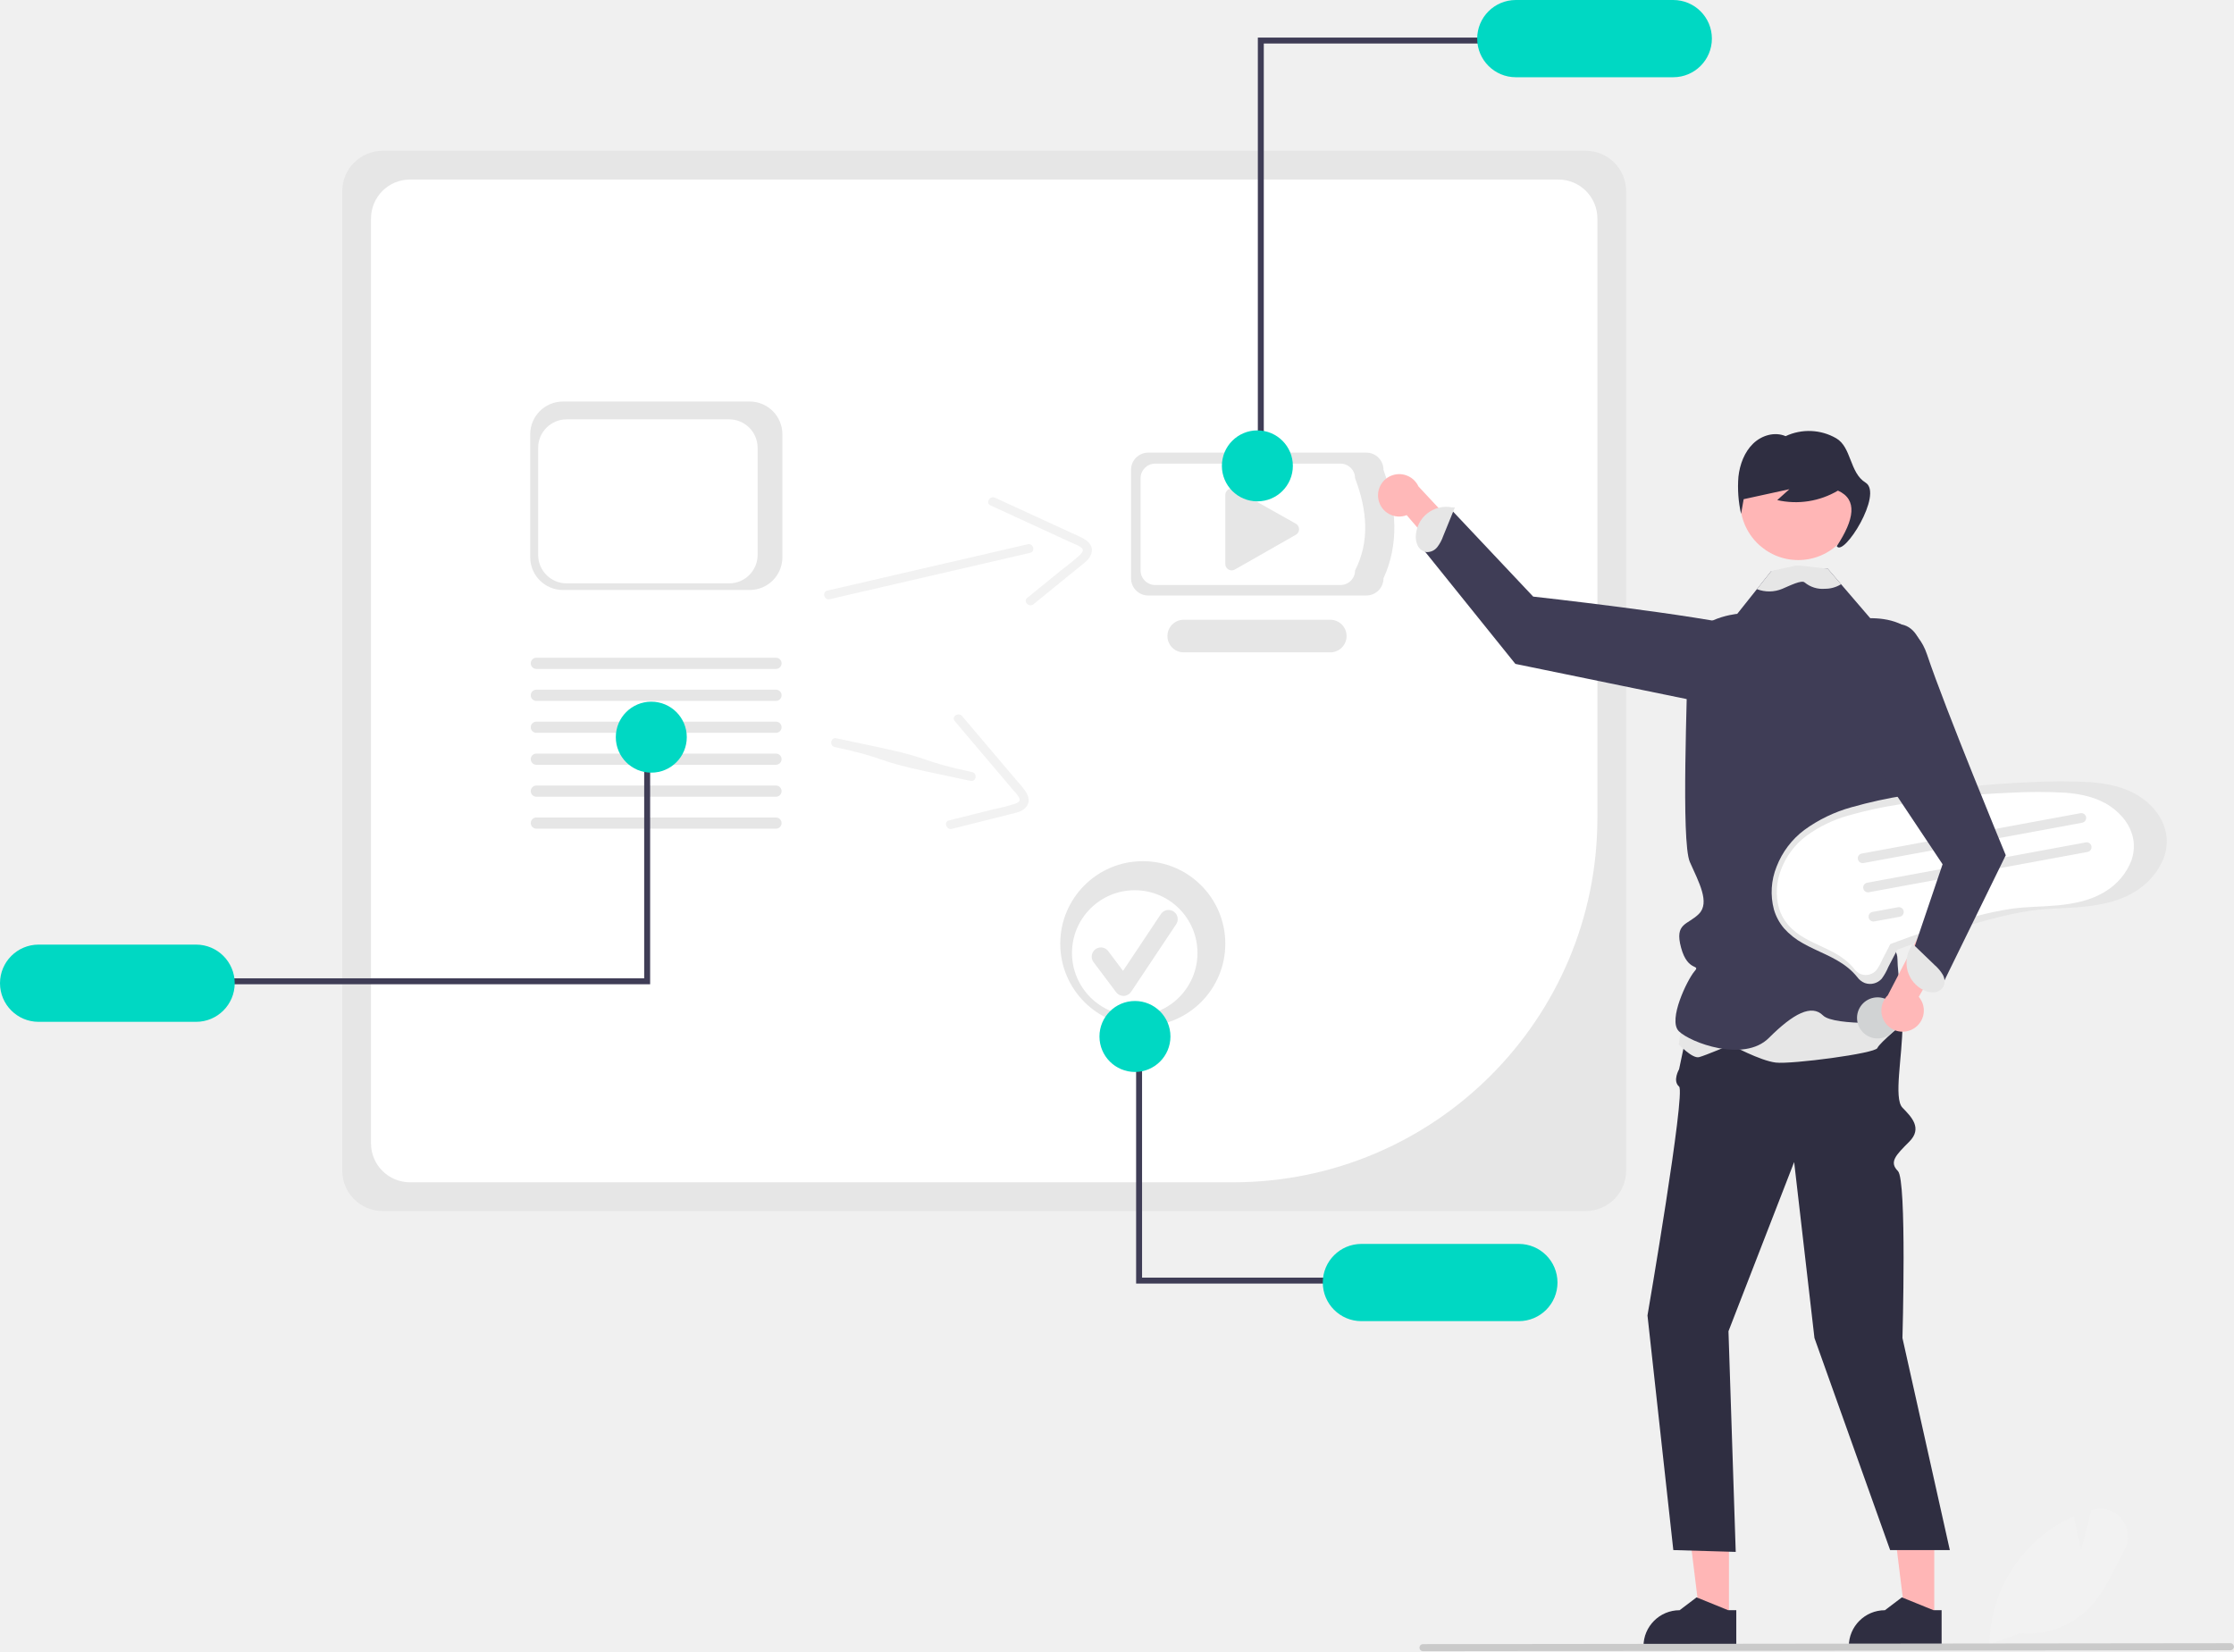
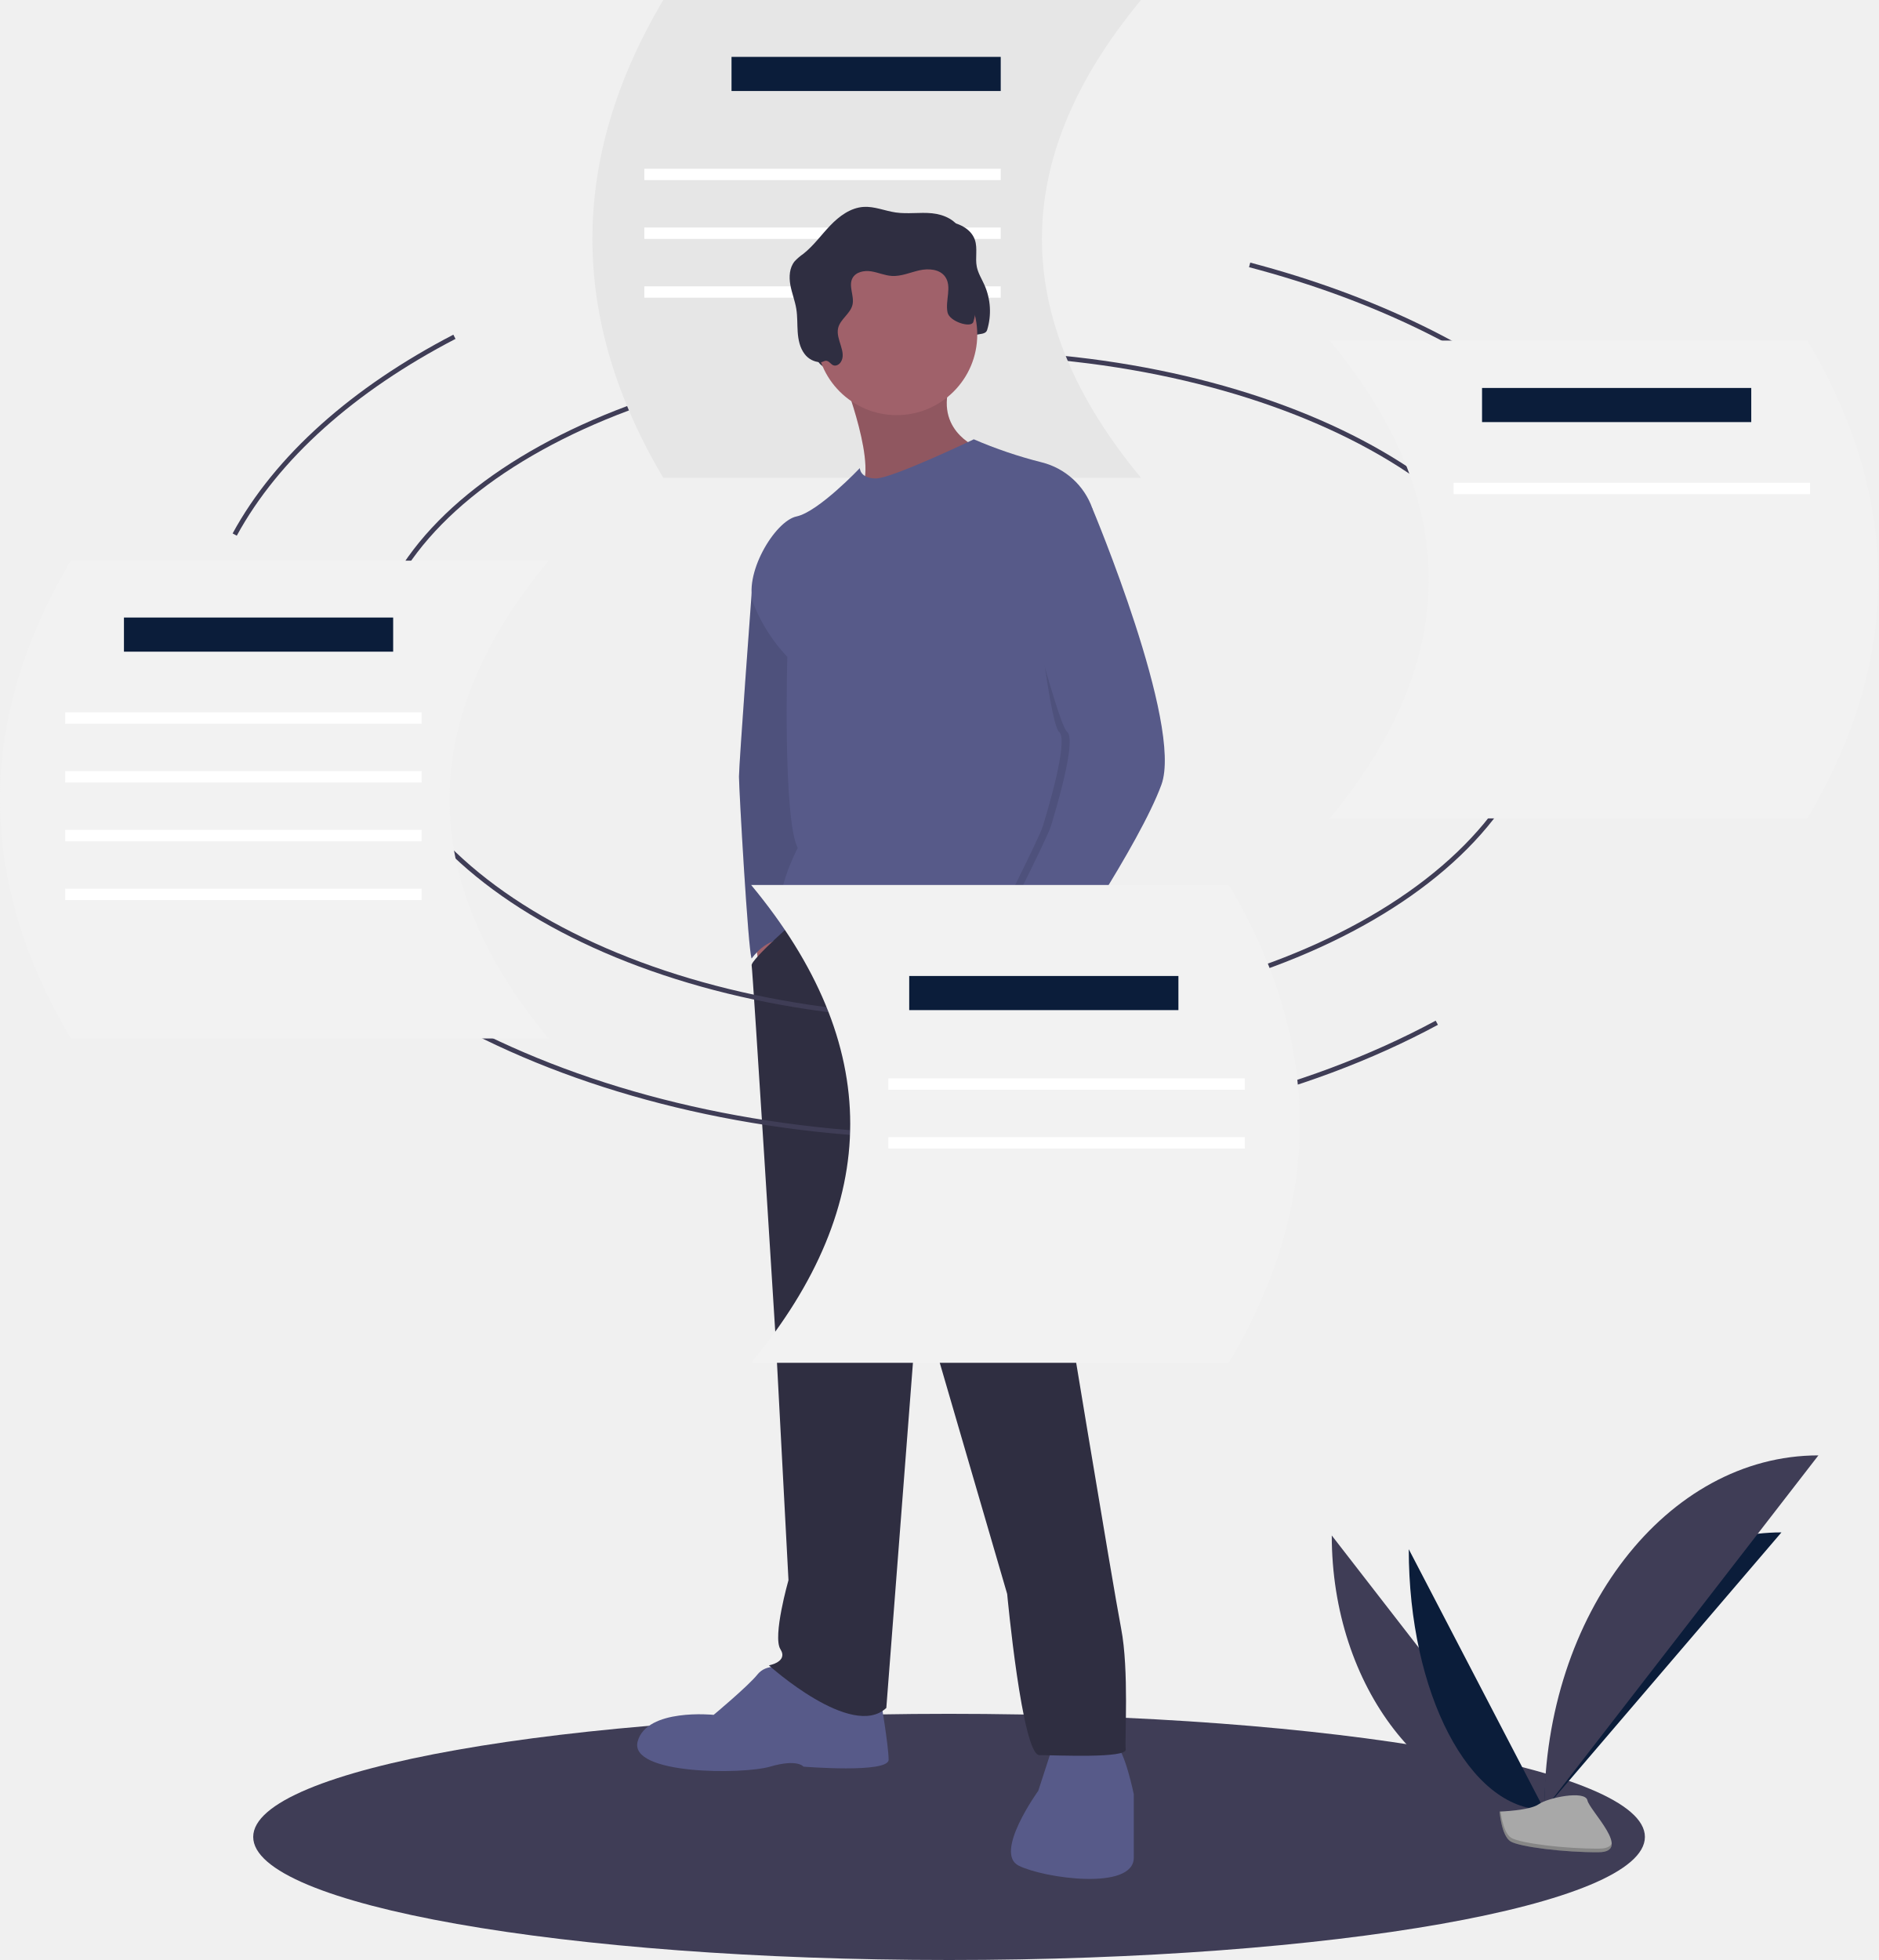
- <svg xmlns="http://www.w3.org/2000/svg" data-name="Layer 1" width="751.951" height="555.868" viewBox="0 0 751.951 555.868">
-   <path d="M757.765,579.763H352.83a13.625,13.625,0,0,1-13.609-13.609V236.431a13.625,13.625,0,0,1,13.609-13.609H757.765a13.625,13.625,0,0,1,13.609,13.609V566.154A13.625,13.625,0,0,1,757.765,579.763Z" transform="translate(-224.0247 -172.0659)" fill="#e6e6e6" />
-   <path d="M362.011,232.509a13.124,13.124,0,0,0-13.109,13.109V556.975a13.124,13.124,0,0,0,13.109,13.108H639.174a122.66,122.66,0,0,0,122.521-122.521V245.618a13.124,13.124,0,0,0-13.109-13.109Z" transform="translate(-224.0247 -172.0659)" fill="#fff" />
-   <path d="M683.925,372.54H610.5a5.782,5.782,0,0,1-5.776-5.776V330.219a5.782,5.782,0,0,1,5.776-5.776h73.424a5.782,5.782,0,0,1,5.776,5.776c4.543,12.932,5.189,25.221,0,36.545A5.782,5.782,0,0,1,683.925,372.54Z" transform="translate(-224.0247 -172.0659)" fill="#e6e6e6" />
-   <path d="M675.226,369.008H612.845a4.913,4.913,0,0,1-4.907-4.907V333.052a4.913,4.913,0,0,1,4.907-4.907h62.382a4.913,4.913,0,0,1,4.907,4.907c4.21,11.058,4.887,21.521,0,31.049A4.913,4.913,0,0,1,675.226,369.008Z" transform="translate(-224.0247 -172.0659)" fill="#fff" />
-   <path d="M671.862,391.683H622.4a5.488,5.488,0,0,1-.02-10.975h49.482a5.488,5.488,0,0,1,0,10.975Z" transform="translate(-224.0247 -172.0659)" fill="#e6e6e6" />
-   <path d="M638.606,336.528a2.153,2.153,0,0,0-2.146,2.149v23.261a2.145,2.145,0,0,0,3.208,1.864l20.531-11.707a2.144,2.144,0,0,0-.01-3.733l-20.53-11.555A2.142,2.142,0,0,0,638.606,336.528Z" transform="translate(-224.0247 -172.0659)" fill="#e6e6e6" />
-   <path d="M938.139,683.43a9.168,9.168,0,0,0-9.789-3.129l-.384.114-3.447,13.459c-.516-2.006-1.622-6.534-2.318-10.966l-.06-.366-.342.15a46.75,46.75,0,0,0-10.084,6.078A48.361,48.361,0,0,0,893.631,725.188l-.006.258-.006.162.456-.162,9.795-3.501a29.241,29.241,0,0,0,23.578-8.792c3.958-4.174,6.672-9.543,9.297-14.738.769-1.513,1.555-3.075,2.36-4.576A9.319,9.319,0,0,0,938.139,683.43Z" transform="translate(-224.0247 -172.0659)" fill="#f2f2f2" />
-   <path d="M687.995,340.212a7.098,7.098,0,0,0,9.517,5.28l29.275,34.056,3.706-12.572-29.023-31.157a7.136,7.136,0,0,0-13.474,4.393Z" transform="translate(-224.0247 -172.0659)" fill="#ffb8b8" />
-   <polygon points="581.955 545.239 572.267 545.239 567.658 507.87 581.957 507.87 581.955 545.239" fill="#ffb6b6" />
-   <path d="M805.721,714.141l-10.344-4.207-.296-.122-5.711,4.329a12.161,12.161,0,0,0-12.159,12.159v.395h31.237V714.141Z" transform="translate(-224.0247 -172.0659)" fill="#2f2e41" />
-   <polygon points="651.067 545.239 641.379 545.239 636.77 507.87 651.069 507.87 651.067 545.239" fill="#ffb6b6" />
-   <path d="M874.833,714.141l-10.344-4.207-.296-.122-5.711,4.329a12.161,12.161,0,0,0-12.159,12.159v.395h31.237V714.141Z" transform="translate(-224.0247 -172.0659)" fill="#2f2e41" />
-   <path d="M852.226,494.155s12.152,12.642,12.152,23.029-3.038,24.65,0,27.772,6.835,6.919,2.278,11.476-6.835,6.835-3.797,9.873,1.519,56.201,1.519,56.201L880.327,693.897H860.234l-25.475-71.391-6.835-59.239-22.105,56.96,2.441,74.282-21.006-.613-8.695-78.985s12.911-75.134,10.633-77.06,0-5.813,0-5.813l6.076-28.77Z" transform="translate(-224.0247 -172.0659)" fill="#2f2e41" />
-   <path d="M828.435,404.522s4.132-16.282-14.904-20.95-73.449-10.665-73.449-10.665l-27.499-29.18-9.318,13.532,30.827,38.308,73.043,15.003Z" transform="translate(-224.0247 -172.0659)" fill="#3f3d56" />
-   <path d="M707.794,356.262a12.889,12.889,0,0,0,1.979-3.665l3.944-9.69-1.024-.043a10.23,10.23,0,0,0-12.095,9.316,6.661,6.661,0,0,0,.644,3.621,3.947,3.947,0,0,0,2.891,2.12A4.364,4.364,0,0,0,707.794,356.262Z" transform="translate(-224.0247 -172.0659)" fill="#e6e6e6" />
-   <path d="M791.388,507.149l-2.278,16.516s4.557,4.894,6.835,4.282,10.633-4.173,10.633-4.173,9.873,5.396,15.189,6.008,33.417-3.059,34.176-4.894,9.587-9.019,9.587-9.019l-3.511-20.955Z" transform="translate(-224.0247 -172.0659)" fill="#e6e6e6" />
-   <path d="M865.383,449.369s-1.929,15.926-.41,17.392c1.519,1.458-1.519,10.686-4.557,16.762s2.278,6.835,2.278,11.392,2.278,21.265,2.278,21.265-23.544,1.519-27.341-2.278-9.873-.759-18.227,7.595-26.498,1.519-30.295-2.278,2.954-17.468,5.233-20.118-2.195.418-4.473-7.982,2.195-7.595,5.992-11.392,0-10.633-3.038-17.468-.759-57.72-.759-69.871,16.708-13.671,16.708-13.671l6.615-8.316,4.861-6.114,9.524-.38.251-.008,9.212-.372,4.473,5.21,9.873,11.498,11.392,2.278c9.114,3.038,6.835,22.025,6.835,22.025Z" transform="translate(-224.0247 -172.0659)" fill="#3f3d56" />
-   <circle cx="605.277" cy="169.023" r="19.522" fill="#ffb6b6" />
-   <path d="M851.938,334.521c-5.37-3.293-4.682-11.903-9.855-14.91a18.424,18.424,0,0,0-17.032-.715c-3.644-1.559-8.01-.315-10.925,2.5s-4.493,6.968-4.959,11.145a41.705,41.705,0,0,0,.894,12.526q.434-2.475.869-4.949l15.39-3.364q-2.044,1.836-4.087,3.672a27.956,27.956,0,0,0,20.437-3.196c6.7,3.004,5.486,9.749-.396,18.701C844.551,359.729,858.056,338.274,851.938,334.521Z" transform="translate(-224.0247 -172.0659)" fill="#2f2e41" />
-   <path d="M843.708,368.736a1.542,1.542,0,0,1-.137.099,10.227,10.227,0,0,1-5.324,1.443,9.414,9.414,0,0,1-6.782-2.127c-.995-.942-4.952,1.048-7.549,2.149a11.46,11.46,0,0,1-8.529.099l4.861-6.114,8.011-1.776h2l8.976,1.017Z" transform="translate(-224.0247 -172.0659)" fill="#e6e6e6" />
-   <path d="M974.791,727.627l-271.75.307a1.191,1.191,0,1,1-.012-2.381h.012l271.75-.307a1.191,1.191,0,0,1,0,2.381Z" transform="translate(-224.0247 -172.0659)" fill="#cacaca" />
-   <polygon points="425.383 155.694 423.383 155.694 423.383 12.651 502.04 12.651 502.04 14.651 425.383 14.651 425.383 155.694" fill="#3f3d56" />
-   <path d="M787.237,172.066h-53a13,13,0,1,0,0,26h53a13,13,0,0,0,0-26Z" transform="translate(-224.0247 -172.0659)" fill="#00d8c3" />
-   <circle cx="423.223" cy="156.834" r="11.946" fill="#00d8c3" />
-   <path d="M503.297,373.788,555.703,361.661l15.042-3.481c1.882-.435,1.1-3.332-.782-2.897l-52.406,12.127-15.043,3.481c-1.882.435-1.1,3.332.782,2.897Z" transform="translate(-224.0247 -172.0659)" fill="#f2f2f2" />
-   <path d="M557.413,342.206l28.055,12.905a9.289,9.289,0,0,1,2.655,1.437c.774.758.211,1.488-.421,2.149a63.263,63.263,0,0,1-5.971,4.929l-11.952,9.717c-1.5,1.22.617,3.348,2.103,2.14l10.41-8.463,5.205-4.232c1.475-1.199,3.27-2.422,3.862-4.332,1.245-4.013-3.668-5.608-6.399-6.864l-12.217-5.62L558.94,339.623c-1.74-.8-3.281,1.776-1.528,2.583Z" transform="translate(-224.0247 -172.0659)" fill="#f2f2f2" />
-   <path d="M944.566,440.449c-4.998-3.389-11.07-4.648-17.005-5.075a182.41,182.41,0,0,0-20.252.024q-10.51.416-20.977,1.521-10.452,1.106-20.817,2.899a153.828,153.828,0,0,0-18.331,4.012,49.195,49.195,0,0,0-15.852,7.655,28.072,28.072,0,0,0-9.315,12.325,22.891,22.891,0,0,0-.899,14.456,17.234,17.234,0,0,0,3.408,6.331,23.744,23.744,0,0,0,6.348,5.026c4.958,2.831,10.576,4.533,15.06,8.158a21.29,21.29,0,0,1,3.215,3.197,5.835,5.835,0,0,0,2.583,2.032,5.275,5.275,0,0,0,5.668-1.459,19.189,19.189,0,0,0,2.231-3.966l2.366-4.564a6.382,6.382,0,0,1,.591-1.141c.177-.211-.14.004-.079-.051.033-.031.102-.03.14-.054a3.427,3.427,0,0,1,.611-.234q3.282-1.251,6.594-2.425c8.149-2.904,16.397-5.581,24.774-7.75a119.875,119.875,0,0,1,13.096-2.74c5.716-.814,11.518-.72,17.26-1.276,6.182-.599,12.56-1.85,17.862-5.254a23.193,23.193,0,0,0,9.602-11.493,16.08,16.08,0,0,0,.801-7.116C952.56,448.052,949.01,443.462,944.566,440.449Z" transform="translate(-224.0247 -172.0659)" fill="#e6e6e6" />
-   <path d="M934.337,443.503c-4.517-3.062-10.004-4.2-15.367-4.586a164.839,164.839,0,0,0-18.301.022q-9.497.376-18.956,1.374-9.445 1-18.811,2.62a139.01,139.01,0,0,0-16.565,3.626A44.456,44.456,0,0,0,832.011,453.476a25.368,25.368,0,0,0-8.418,11.138,20.686,20.686,0,0,0-.813,13.063,15.574,15.574,0,0,0,3.079,5.721,21.457,21.457,0,0,0,5.737,4.542c4.48,2.558,9.557,4.097,13.609,7.372a19.239,19.239,0,0,1,2.906,2.889,5.273,5.273,0,0,0,2.334,1.836,4.767,4.767,0,0,0,5.122-1.319,17.341,17.341,0,0,0,2.016-3.584l2.138-4.124a5.767,5.767,0,0,1,.534-1.031c.16-.191-.126.004-.072-.046.03-.028.092-.027.126-.049a3.097,3.097,0,0,1,.552-.212q2.966-1.131,5.959-2.191c7.364-2.625,14.817-5.044,22.388-7.003a108.324,108.324,0,0,1,11.835-2.476c5.165-.736,10.409-.65,15.597-1.153,5.586-.541,11.351-1.672,16.141-4.748a20.959,20.959,0,0,0,8.677-10.386,14.531,14.531,0,0,0,.724-6.43C941.561,450.373,938.352,446.226,934.337,443.503Z" transform="translate(-224.0247 -172.0659)" fill="#fff" />
-   <path d="M924.877,449.033,851.276,462.607a1.628,1.628,0,1,1-.6-3.201l.01-.002,73.601-13.575a1.628,1.628,0,1,1,.591,3.203Z" transform="translate(-224.0247 -172.0659)" fill="#e6e6e6" />
-   <path d="M926.69,458.862,853.089,472.437a1.628,1.628,0,1,1-.6-3.201l.01-.002,73.601-13.575a1.628,1.628,0,1,1,.591,3.203Z" transform="translate(-224.0247 -172.0659)" fill="#e6e6e6" />
-   <path d="M863.479,480.684l-8.577,1.582a1.628,1.628,0,0,1-.591-3.203l8.577-1.582a1.628,1.628,0,0,1,.591,3.203Z" transform="translate(-224.0247 -172.0659)" fill="#e6e6e6" />
-   <circle cx="856.01" cy="514.742" r="6.921" transform="translate(-303.1895 -8.26639) rotate(-10.45006)" fill="#d1d3d4" />
-   <path d="M476.366,370.688H413.5a11.021,11.021,0,0,1-11.008-11.008V318.248a11.021,11.021,0,0,1,11.008-11.008h62.866A11.021,11.021,0,0,1,487.374,318.248v41.433A11.021,11.021,0,0,1,476.366,370.688Z" transform="translate(-224.0247 -172.0659)" fill="#e6e6e6" />
-   <path d="M469.457,368.456H414.744a9.592,9.592,0,0,1-9.58-9.58V322.817a9.592,9.592,0,0,1,9.58-9.58h54.713a9.592,9.592,0,0,1,9.58,9.58V358.876A9.592,9.592,0,0,1,469.457,368.456Z" transform="translate(-224.0247 -172.0659)" fill="#fff" />
-   <path d="M485.221,408.017H404.555a1.882,1.882,0,0,1,0-3.764h80.666a1.882,1.882,0,0,1,0,3.764Z" transform="translate(-224.0247 -172.0659)" fill="#e6e6e6" />
-   <path d="M485.221,397.261H404.555a1.882,1.882,0,0,1,0-3.764h80.666a1.882,1.882,0,0,1,0,3.764Z" transform="translate(-224.0247 -172.0659)" fill="#e6e6e6" />
-   <path d="M485.221,418.772H404.555a1.882,1.882,0,1,1,0-3.764h80.666a1.882,1.882,0,1,1,0,3.764Z" transform="translate(-224.0247 -172.0659)" fill="#e6e6e6" />
-   <path d="M485.221,429.527H404.555a1.882,1.882,0,1,1,0-3.764h80.666a1.882,1.882,0,1,1,0,3.764Z" transform="translate(-224.0247 -172.0659)" fill="#e6e6e6" />
-   <path d="M485.221,440.283H404.555a1.882,1.882,0,1,1,0-3.764h80.666a1.882,1.882,0,1,1,0,3.764Z" transform="translate(-224.0247 -172.0659)" fill="#e6e6e6" />
-   <path d="M485.221,451.038H404.555a1.882,1.882,0,0,1,0-3.764h80.666a1.882,1.882,0,0,1,0,3.764Z" transform="translate(-224.0247 -172.0659)" fill="#e6e6e6" />
-   <polygon points="216.83 254.306 218.83 254.306 218.83 331.349 74.173 331.349 74.173 329.349 216.83 329.349 216.83 254.306" fill="#3f3d56" />
-   <path d="M237.025,516.066h53a13,13,0,0,0,0-26h-53a13,13,0,0,0,0,26Z" transform="translate(-224.0247 -172.0659)" fill="#00d8c3" />
-   <circle cx="219.223" cy="248.166" r="11.946" fill="#00d8c3" />
-   <path d="M504.992,423.551c17.539,3.728,13.077,4.455,30.616,8.183l15.103,3.21c1.889.402,2.406-2.554.516-2.956-17.539-3.728-13.077-4.455-30.616-8.183l-15.103-3.21c-1.889-.402-2.407,2.554-.516,2.956Z" transform="translate(-224.0247 -172.0659)" fill="#f2f2f2" />
-   <path d="M545.388,414.829l19.961,23.563a9.288,9.288,0,0,1,1.798,2.425c.381,1.015-.439,1.437-1.291,1.769A63.258,63.258,0,0,1,558.36,444.525l-14.941,3.748c-1.876.471-.858,3.295,1,2.829l13.013-3.265,6.507-1.632c1.843-.462,3.987-.812,5.332-2.292,2.826-3.109-.951-6.633-2.894-8.927L557.685,424.726l-9.819-11.591c-1.238-1.461-3.724.222-2.477,1.694Z" transform="translate(-224.0247 -172.0659)" fill="#f2f2f2" />
-   <circle cx="384.653" cy="317.695" r="27.78" fill="#e6e6e6" />
-   <circle cx="381.945" cy="320.814" r="21.119" fill="#fff" />
-   <path d="M602.18,507.338a3.089,3.089,0,0,1-2.472-1.236l-7.579-10.105a3.09,3.09,0,1,1,4.942-3.71l.002.003,4.958,6.611,12.735-19.102a3.09,3.09,0,1,1,5.142,3.428l-15.158,22.736a3.091,3.091,0,0,1-2.485,1.375C602.237,507.338,602.209,507.338,602.18,507.338Z" transform="translate(-224.0247 -172.0659)" fill="#e6e6e6" />
-   <path d="M868.075,518.379a7.098,7.098,0,0,0,1.794-10.734l22.306-38.978-13.088.711L859.429,507.149a7.136,7.136,0,0,0,8.646,11.23Z" transform="translate(-224.0247 -172.0659)" fill="#ffb8b8" />
-   <path d="M842.951,381.753s23.624-7.595,29.7,10.633,26.501,67.593,26.501,67.593l-21.944,44.809-9.873-10.633,10.552-31.138-30.379-45.568Z" transform="translate(-224.0247 -172.0659)" fill="#3f3d56" />
-   <path d="M877.961,500.212a12.89,12.89,0,0,0-2.671-3.196l-7.538-7.255-.419.935a10.23,10.23,0,0,0,4.168,14.687,6.661,6.661,0,0,0,3.602.744,3.946,3.946,0,0,0,3.041-1.899A4.364,4.364,0,0,0,877.961,500.212Z" transform="translate(-224.0247 -172.0659)" fill="#e6e6e6" />
-   <polygon points="384.412 355.068 382.412 355.068 382.412 432.111 450.069 432.111 450.069 430.111 384.412 430.111 384.412 355.068" fill="#3f3d56" />
-   <path d="M748.267,603.828a13.012,13.012,0,0,0-13-13h-53a13,13,0,0,0,0,26h53A13.012,13.012,0,0,0,748.267,603.828Z" transform="translate(-224.0247 -172.0659)" fill="#00d8c3" />
-   <circle cx="382.019" cy="348.928" r="11.946" fill="#00d8c3" />
+ <svg xmlns="http://www.w3.org/2000/svg" width="793.58" height="828" viewBox="0 0 793.58 828" role="img" artist="Katerina Limpitsouni" source="https://undraw.co/">
+   <ellipse cx="400.981" cy="776" rx="294" ry="52" fill="#3f3d56" />
+   <path d="M359.174,322.205c0-75.756,111.083-137.169,248.11-137.169s248.11,61.412,248.11,137.169" transform="translate(-203.2101 -36)" fill="none" stroke="#3f3d56" stroke-miterlimit="10" stroke-width="2" />
+   <path d="M685.298,237.851H483.447Q423.562,136.925,483.447,36H685.298Q601.565,136.925,685.298,237.851Z" transform="translate(-203.2101 -36)" fill="#e6e6e6" />
+   <rect x="309.072" y="24.03" width="113.741" height="14.418" fill="#0B1D3A" />
+   <rect x="272.227" y="71.289" width="150.587" height="4.806" fill="#fff" />
+   <rect x="272.227" y="96.119" width="150.587" height="4.806" fill="#fff" />
+   <rect x="272.227" y="120.95" width="150.587" height="4.806" fill="#fff" />
+   <path d="M765.887,684.659c0,64.016,40.16,115.817,89.791,115.817" transform="translate(-203.2101 -36)" fill="#3f3d56" />
+   <path d="M855.678,800.477c0-64.735,44.817-117.118,100.201-117.118" transform="translate(-203.2101 -36)" fill="#0B1D3A" />
+   <path d="M798.42,690.463c0,60.809,25.61,110.014,57.258,110.014" transform="translate(-203.2101 -36)" fill="#0B1D3A" />
+   <path d="M855.678,800.477c0-82.717,51.801-149.651,115.817-149.651" transform="translate(-203.2101 -36)" fill="#3f3d56" />
+   <path d="M836.788,801.293s12.734-.392,16.571-3.125,19.588-5.996,20.54-1.613,19.137,21.798,4.76,21.914-33.404-2.239-37.235-4.573S836.788,801.293,836.788,801.293Z" transform="translate(-203.2101 -36)" fill="#a8a8a8" />
+   <path d="M878.916,816.943c-14.376.116-33.404-2.239-37.235-4.573-2.917-1.777-4.079-8.153-4.468-11.094-.269.012-.425.017-.425.017s.807,10.27,4.637,12.603,22.858,4.689,37.235,4.572c4.15-.033,5.583-1.51,5.505-3.697C883.587,816.093,882.005,816.918,878.916,816.943Z" transform="translate(-203.2101 -36)" opacity="0.2" />
+   <path d="M561.04,193.682c1.169.536,2.575-.263,3.264-1.349,2.624-4.134-2.207-9.466-1.161-14.249.838-3.833,5.193-6.107,6.084-9.928.865-3.712-1.801-7.897.001-11.256,1.412-2.632,4.938-3.324,7.889-2.863s5.751,1.758,8.732,1.94c3.972.242,7.759-1.506,11.643-2.373s8.622-.527,10.907,2.731c2.934,4.184-.042,10.009.979,15.016.811,3.976,4.139,7.267,4.211,11.324.025,1.442-3.765.28-3.564,1.708s-1.59.171-.158.001a2.837,2.837,0,0,0,2.155-2.563c.17-1.189,2.405-1.586,2.38-2.787-.06-2.815,5.029-.917,5.868-3.605a27.261,27.261,0,0,0-1.114-19.017c-1.141-2.561-2.696-4.985-3.247-7.734-.748-3.733.429-7.74-.804-11.342-1.662-4.854-7.161-7.328-12.267-7.831s-10.294.397-15.371-.344c-4.548-.664-8.95-2.635-13.538-2.349-5.504.343-10.294,3.889-14.109,7.871s-7.052,8.562-11.385,11.973a22.329,22.329,0,0,0-3.651,3.143c-2.207,2.689-2.431,6.521-1.817,9.945s1.95,6.691,2.514,10.124c.53,3.226.367,6.522.595,9.784s.905,6.622,2.87,9.236a8.716,8.716,0,0,0,6.783,3.543c.918.021,1.694-.804,2.621-.589C559.508,192.11,560.011,193.21,561.04,193.682Z" transform="translate(-203.2101 -36)" fill="#2f2e41" />
+   <polygon points="318.546 394.707 321.95 415.619 328.759 406.378 324.868 392.275 318.546 394.707" fill="#a0616a" />
+   <path d="M526.133,272.651,520.773,286.777s-5.339,71.953-5.339,77.303,3.891,73.922,5.35,76.84c0,0,6.322-9.24,14.59-7.781s4.863-24.316,4.863-24.316l7.781-63.709-1.459-32.098Z" transform="translate(-203.2101 -36)" fill="#575a89" />
+   <path d="M526.133,272.651,520.773,286.777s-5.339,71.953-5.339,77.303,3.891,73.922,5.35,76.84c0,0,6.322-9.24,14.59-7.781s4.863-24.316,4.863-24.316l7.781-63.709-1.459-32.098Z" transform="translate(-203.2101 -36)" opacity="0.1" />
+   <path d="M559.203,194.838s16.049,40.851,6.809,48.633,51.551-13.131,51.551-13.131l-1.459-5.35s-19.939-7.781-10.213-30.152S559.203,194.838,559.203,194.838Z" transform="translate(-203.2101 -36)" fill="#a0616a" />
+   <path d="M559.203,194.838s16.049,40.851,6.809,48.633,51.551-13.131,51.551-13.131l-1.459-5.35s-19.939-7.781-10.213-30.152S559.203,194.838,559.203,194.838Z" transform="translate(-203.2101 -36)" opacity="0.1" />
+   <path d="M533.914,740.496s-6.809-1.945-10.699,2.918-18.48,17.021-18.48,17.021-28.207-2.918-32.098,11.185,44.256,14.103,55.928,10.699,14.103,0,14.103,0,35.988,2.918,35.988-2.918-3.404-25.775-3.404-25.775Z" transform="translate(-203.2101 -36)" fill="#575a89" />
+   <path d="M648.201,773.08l-6.322,19.453S622.912,818.795,633.611,824.145s48.633,10.699,48.633-3.404V793.992s-3.891-18.967-7.781-20.912S648.201,773.08,648.201,773.08Z" transform="translate(-203.2101 -36)" fill="#575a89" />
+   <path d="M540.802,423.591s-20.504,17.815-20.018,20.247S530.996,602.38,530.996,602.38L536.346,703.536s-6.809,23.83-3.404,29.18-4.863,6.809-4.863,6.809,35.015,31.611,49.605,17.994l13.617-176.536L628.748,709.372s6.322,68.086,13.617,68.086,36.961,1.459,36.474-2.432,1.459-33.557-1.945-51.064-26.262-156.111-26.262-156.111-1.965-118.822,3.151-129.928-2.665-22.778-2.665-22.778l-34.043-13.131-40.851,4.863Z" transform="translate(-203.2101 -36)" fill="#2f2e41" />
+   <circle cx="378.851" cy="141.331" r="34.043" fill="#a0616a" />
+   <path d="M664.736,250.766a30.537,30.537,0,0,0-21.398-19.453,188.628,188.628,0,0,1-28.693-9.727s-34.529,16.535-41.338,16.535-6.809-4.377-6.809-4.377-17.508,18.48-26.748,20.426-22.857,24.803-17.994,37.447A70.568,70.568,0,0,0,535.86,313.502s-1.945,68.086,4.377,80.73c0,0-15.562,29.666-.973,31.611s70.517-4.863,80.244,1.945,27.721-1.459,30.152,7.781,7.781,11.186,7.781,11.186,8.268-13.131,3.404-20.912S664.736,250.766,664.736,250.766Z" transform="translate(-203.2101 -36)" fill="#575a89" />
+   <path d="M628.748,433.625l-7.781,4.863s8.268,28.693,11.672,29.666S644.056,443.619,644.056,443.619Z" transform="translate(-203.2101 -36)" fill="#a0616a" />
+   <path d="M555.204,190.277c1.169.536,2.575-.263,3.264-1.349,2.624-4.134-2.207-9.466-1.161-14.249.838-3.833,5.193-6.107,6.084-9.928.865-3.712-1.801-7.897.001-11.256,1.412-2.632,4.938-3.324,7.889-2.863s5.751,1.758,8.732,1.94c3.972.242,7.759-1.506,11.643-2.373s8.622-.527,10.907,2.731c2.934,4.184-.042,10.009.979,15.015.811,3.976,10.053,6.766,10.892,4.078a27.261,27.261,0,0,0-1.114-19.017c-1.141-2.561-2.696-4.985-3.247-7.734-.748-3.733.429-7.74-.804-11.342-1.662-4.854-7.161-7.328-12.267-7.831s-10.294.397-15.371-.344c-4.548-.664-8.95-2.635-13.538-2.349-5.504.343-10.294,3.889-14.109,7.871s-7.052,8.562-11.385,11.973a22.329,22.329,0,0,0-3.651,3.143c-2.207,2.689-2.431,6.521-1.817,9.945s1.95,6.691,2.514,10.124c.53,3.226.367,6.522.595,9.784s.905,6.622,2.87,9.236a8.716,8.716,0,0,0,6.783,3.543c.918.021,1.694-.804,2.621-.589C553.672,188.706,554.176,189.806,555.204,190.277Z" transform="translate(-203.2101 -36)" fill="#2f2e41" />
+   <path d="M645.526,259.277l15.806-8.511s38.42,91.429,29.18,116.718-44.742,77.326-44.742,77.326-28.207-5.836-25.289-11.672,21.885-43.283,23.344-48.146,11.185-36.474,6.809-39.879S637.745,262.681,637.745,262.681Z" transform="translate(-203.2101 -36)" opacity="0.1" />
+   <path d="M645.283,245.416l19.453,5.35s38.42,91.429,29.18,116.718-44.742,77.326-44.742,77.326-28.207-5.836-25.289-11.672,21.885-43.283,23.344-48.146,11.186-36.474,6.809-39.879-25.289-87.539-25.289-87.539Z" transform="translate(-203.2101 -36)" fill="#575a89" />
+   <path d="M855.394,322.205c0,79.425-111.083,143.812-248.11,143.812s-248.11-64.387-248.11-143.812" transform="translate(-203.2101 -36)" fill="none" stroke="#3f3d56" stroke-miterlimit="10" stroke-width="2" />
+   <path d="M810.264,468.058c-55.459,29.911-127.823,48.011-206.981,48.011-75.897,0-145.547-16.639-200.04-44.374" transform="translate(-203.2101 -36)" fill="none" stroke="#3f3d56" stroke-miterlimit="10" stroke-width="2" />
+   <path d="M731.188,147.906c105.544,27.741,180.712,88.762,187.702,160.63" transform="translate(-203.2101 -36)" fill="none" stroke="#3f3d56" stroke-miterlimit="10" stroke-width="2" />
+   <path d="M302.373,261.823c17.784-32.686,50.271-61.45,92.836-83.549" transform="translate(-203.2101 -36)" fill="none" stroke="#3f3d56" stroke-miterlimit="10" stroke-width="2" />
+   <path d="M520.568,611.707H722.419q59.885-100.925,0-201.851H520.568Q604.301,510.781,520.568,611.707Z" transform="translate(-203.2101 -36)" fill="#f2f2f2" />
+   <rect x="384.146" y="412.304" width="113.741" height="14.418" fill="#0B1D3A" />
+   <rect x="375.335" y="455.558" width="150.587" height="4.806" fill="#fff" />
+   <rect x="375.335" y="480.388" width="150.587" height="4.806" fill="#fff" />
+   <path d="M435.003,474.7H233.152q-59.885-100.925,0-201.851H435.003Q351.27,373.774,435.003,474.7Z" transform="translate(-203.2101 -36)" fill="#f2f2f2" />
+   <rect x="52.37" y="260.879" width="113.741" height="14.418" fill="#0B1D3A" />
+   <rect x="27.539" y="300.928" width="150.587" height="4.806" fill="#fff" />
+   <rect x="27.539" y="325.759" width="150.587" height="4.806" fill="#fff" />
+   <rect x="27.539" y="350.59" width="150.587" height="4.806" fill="#fff" />
+   <rect x="27.539" y="375.421" width="150.587" height="4.806" fill="#fff" />
+   <path d="M764.997,381.72H966.848q59.885-100.925,0-201.851H764.997Q848.73,280.795,764.997,381.72Z" transform="translate(-203.2101 -36)" fill="#f2f2f2" />
+   <rect x="626.172" y="163.894" width="113.741" height="14.418" fill="#0B1D3A" />
+   <rect x="614.157" y="203.944" width="150.587" height="4.806" fill="#fff" />
</svg>
